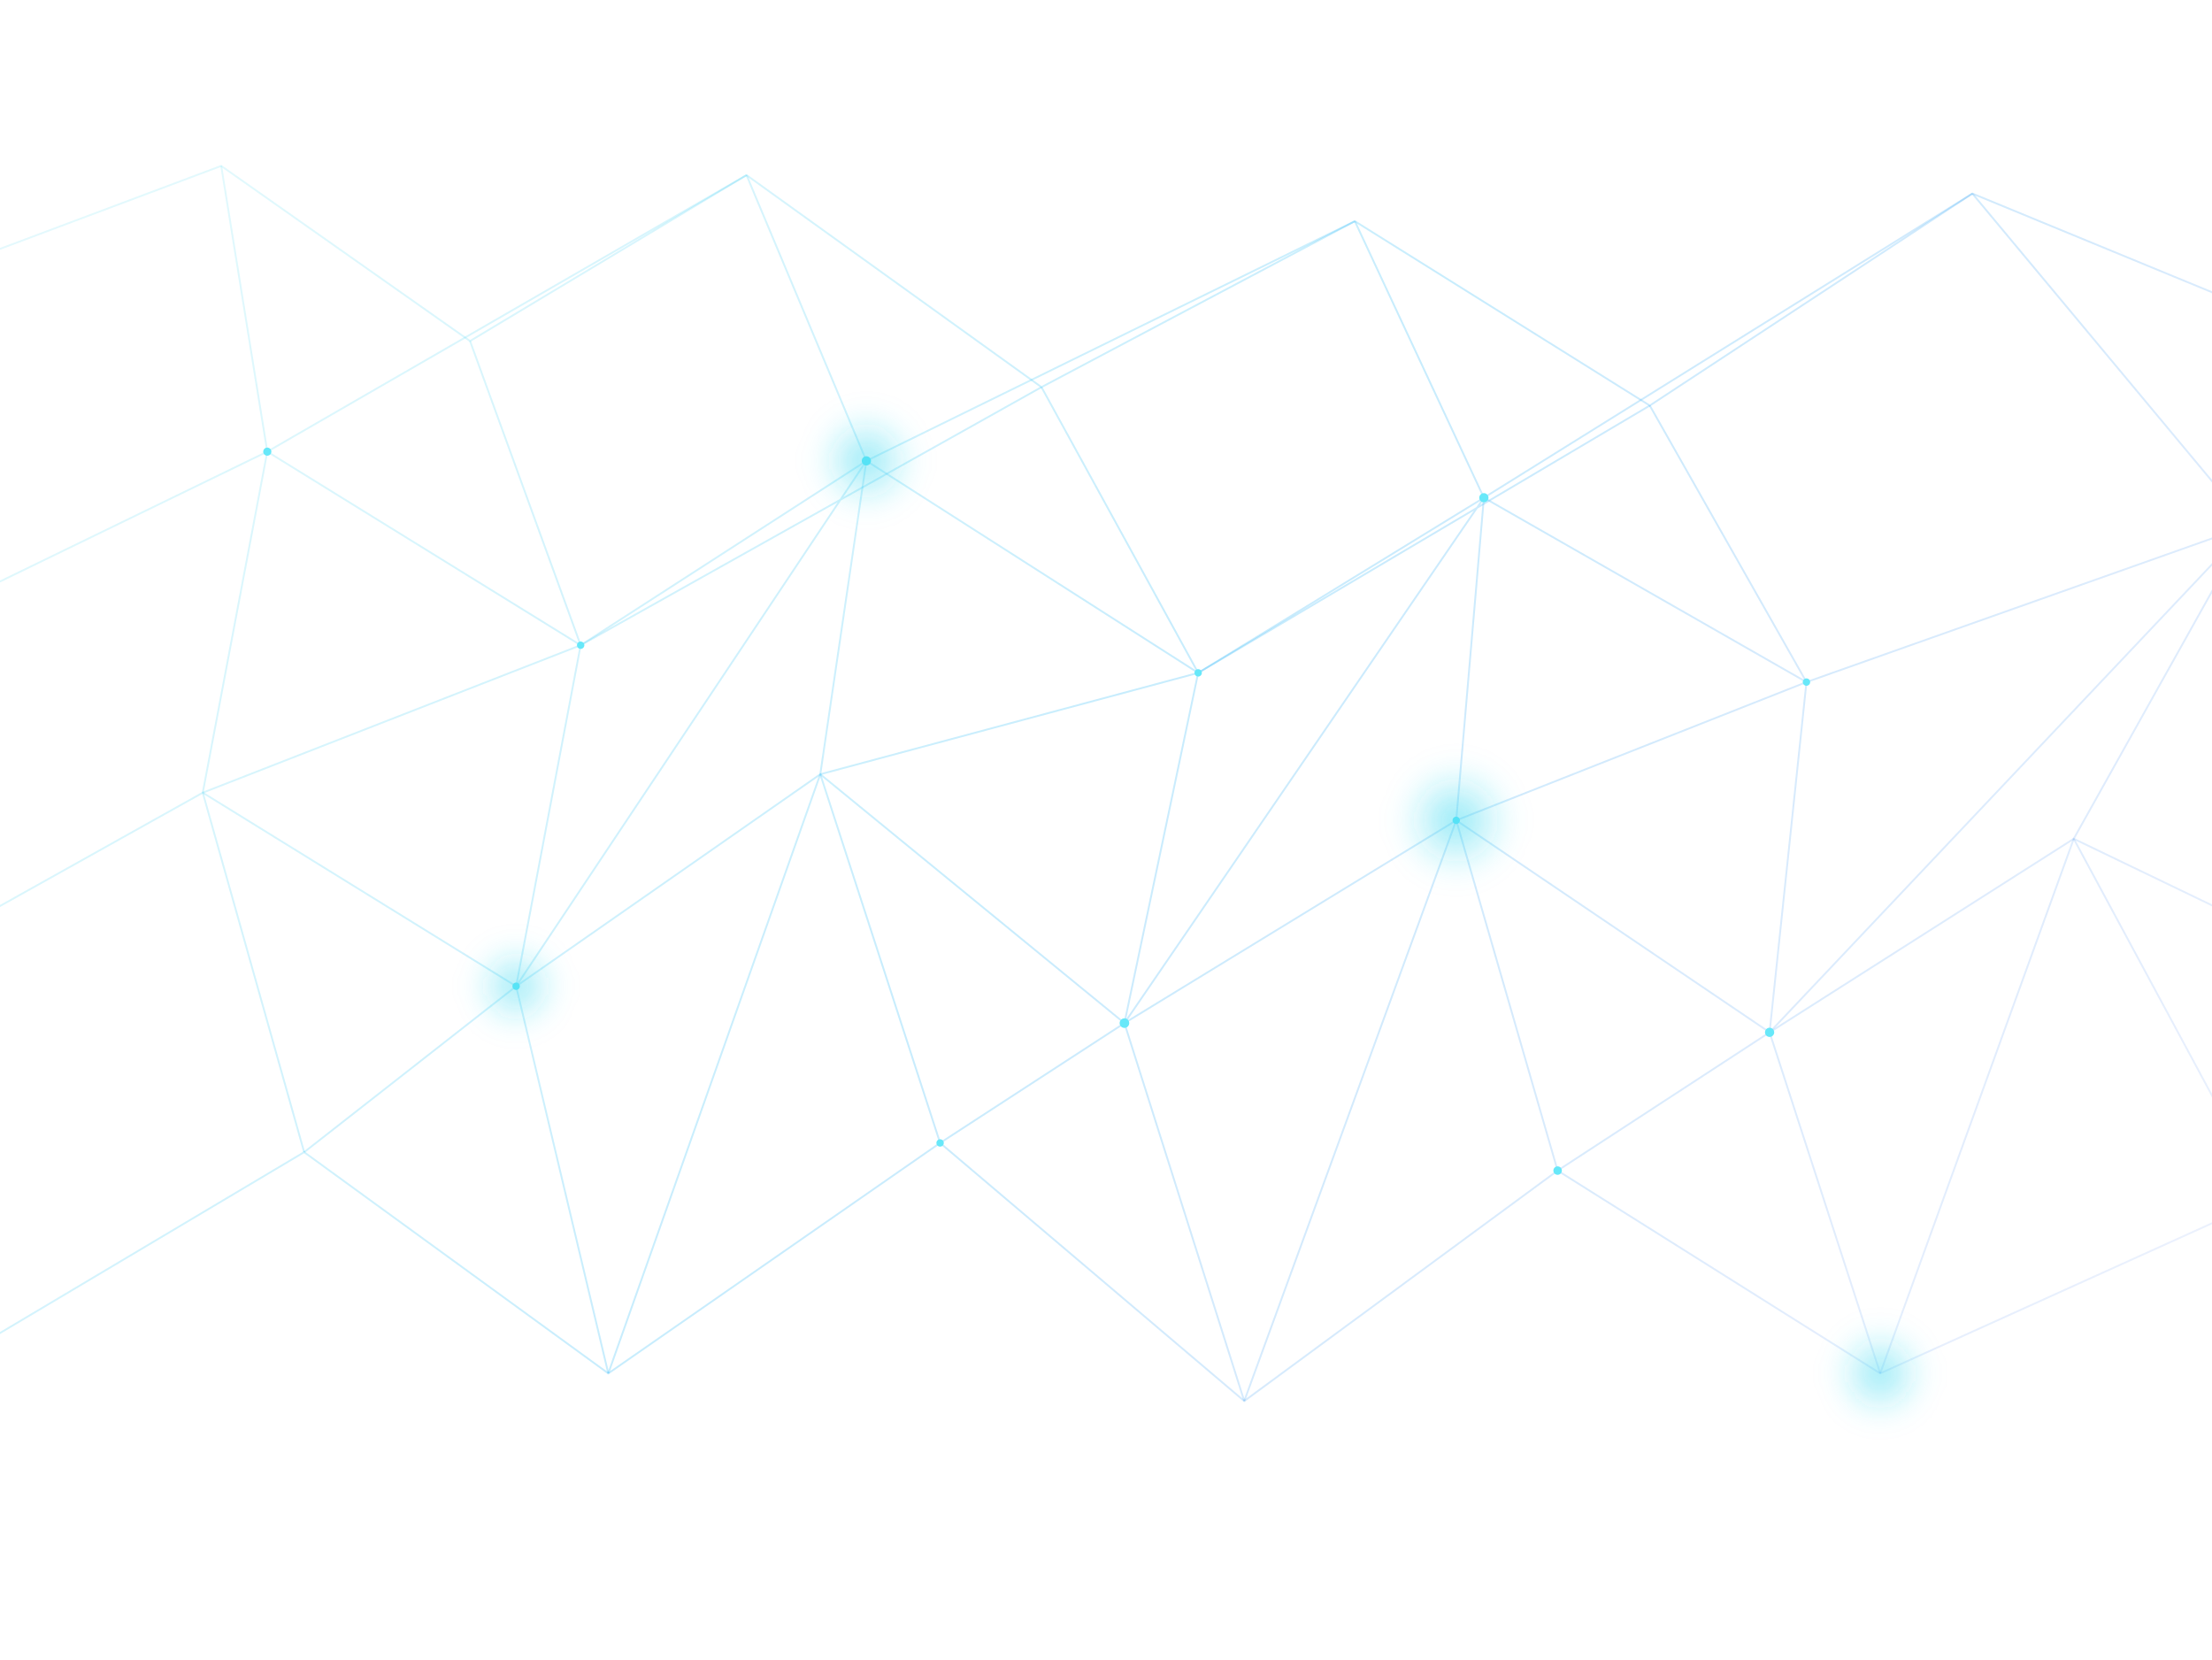
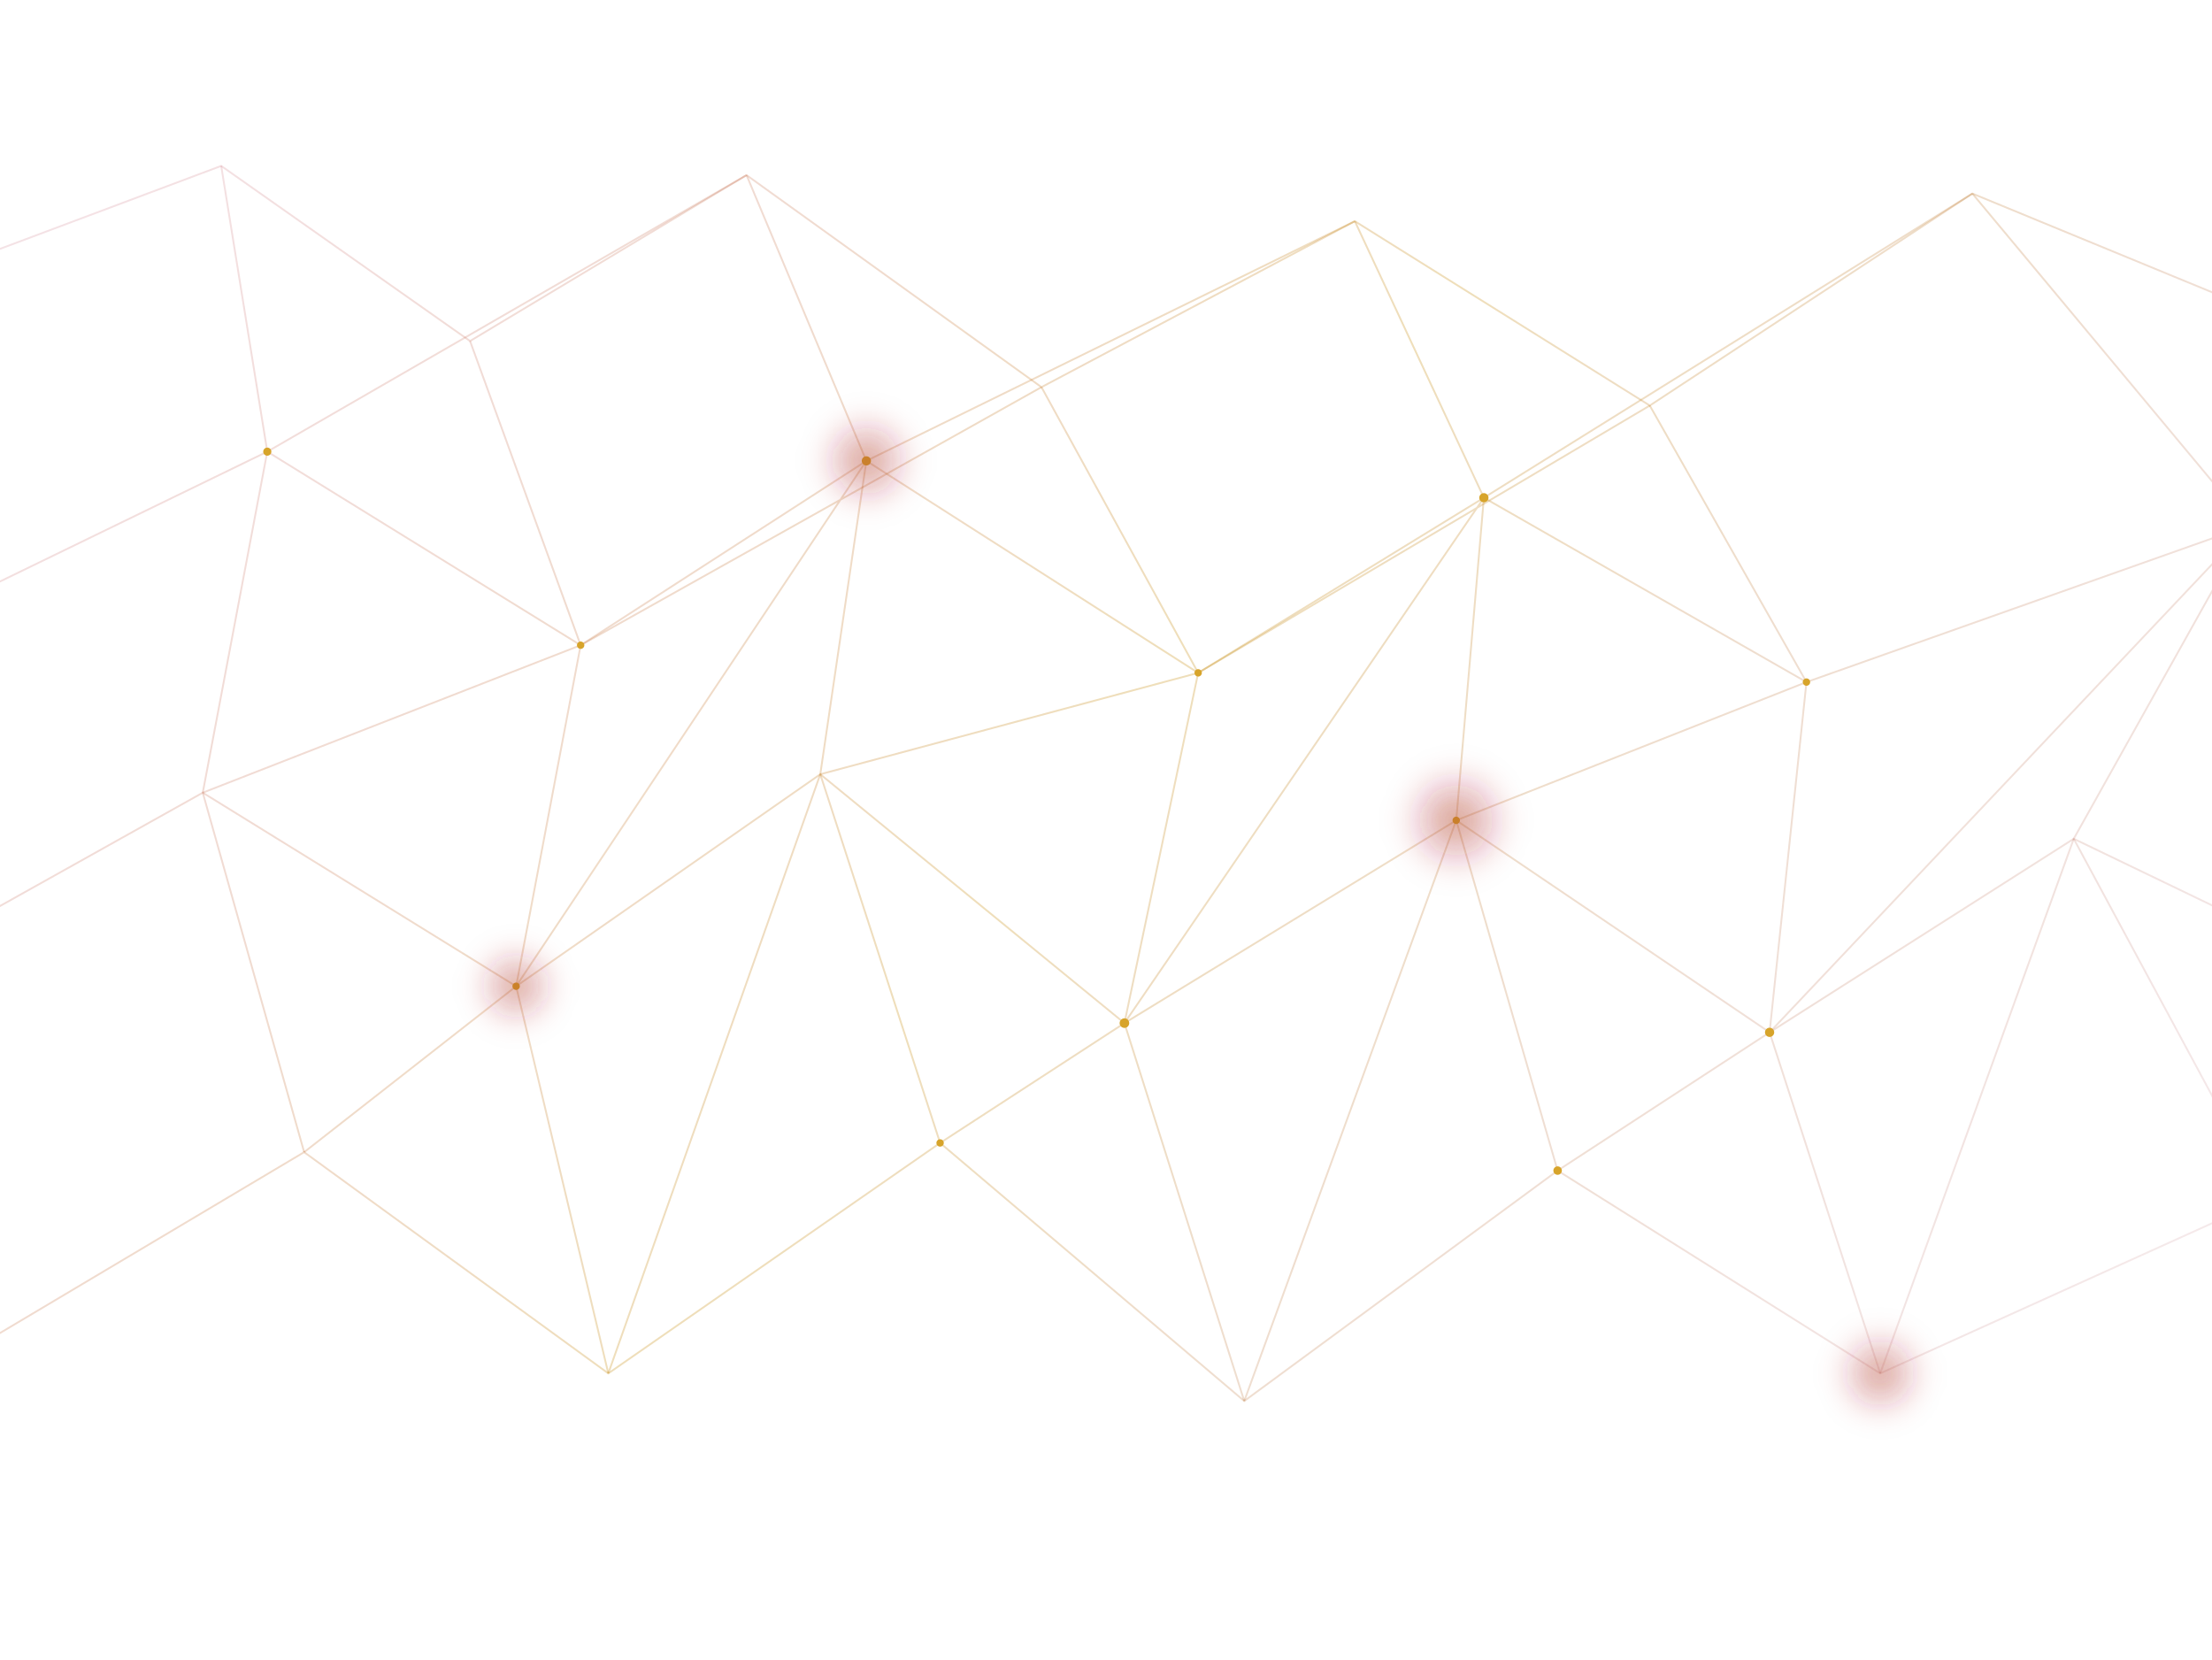
<svg xmlns="http://www.w3.org/2000/svg" width="1200" height="900" viewBox="0 0 1200 900" fill="none">
  <defs>
    <linearGradient id="c" x1="80" y1="60" x2="1120" y2="840" gradientUnits="userSpaceOnUse">
-       <stop stop-color="#22d3ee" stop-opacity=".12" />
-       <stop offset=".48" stop-color="#38bdf8" stop-opacity=".28" />
-       <stop offset="1" stop-color="#2563eb" stop-opacity=".08" />
+       <stop stop-color="#a80f2b" stop-opacity=".12" />
+       <stop offset=".48" stop-color="#c58a08" stop-opacity=".28" />
+       <stop offset="1" stop-color="#8f1025" stop-opacity=".08" />
    </linearGradient>
    <radialGradient id="n">
-       <stop stop-color="#67e8f9" stop-opacity=".9" />
-       <stop offset=".32" stop-color="#22d3ee" stop-opacity=".34" />
-       <stop offset="1" stop-color="#22d3ee" stop-opacity="0" />
+       <stop stop-color="#d7a42a" stop-opacity=".9" />
+       <stop offset=".32" stop-color="#a80f2b" stop-opacity=".34" />
+       <stop offset="1" stop-color="#a80f2b" stop-opacity="0" />
    </radialGradient>
    <filter id="g" x="-100%" y="-100%" width="300%" height="300%">
      <feGaussianBlur stdDeviation="8" />
    </filter>
  </defs>
  <g stroke="url(#c)" stroke-width="1">
    <path d="M-40 150L120 90 255 185 405 95 565 210 735 120 895 220 1070 105 1240 175" />
    <path d="M-30 330L145 245 315 350 470 250 650 365 805 270 980 370 1220 285" />
    <path d="M-60 525L110 430 280 535 445 420 610 555 790 445 960 560 1125 455 1260 520" />
    <path d="M-20 735L165 625 330 745 510 620 675 760 845 635 1020 745 1230 650" />
    <path d="M120 90L145 245 110 430 165 625M255 185L315 350 280 535 330 745M405 95L470 250 445 420 510 620M565 210L650 365 610 555 675 760M735 120L805 270 790 445 845 635M895 220L980 370 960 560 1020 745M1070 105L1220 285 1125 455 1230 650" />
    <path d="M145 245L405 95M315 350L565 210M470 250L735 120M650 365L895 220M805 270L1070 105M110 430L315 350M280 535L470 250M445 420L650 365M610 555L805 270M790 445L980 370M960 560L1220 285M165 625L280 535M330 745L445 420M510 620L610 555M675 760L790 445M845 635L960 560M1020 745L1125 455" />
  </g>
-   <g fill="#67e8f9">
+   <g fill="#d7a42a">
    <circle cx="145" cy="245" r="2.2" />
    <circle cx="315" cy="350" r="2" />
    <circle cx="470" cy="250" r="2.5" />
    <circle cx="650" cy="365" r="2" />
    <circle cx="805" cy="270" r="2.5" />
    <circle cx="980" cy="370" r="2" />
    <circle cx="280" cy="535" r="2" />
    <circle cx="610" cy="555" r="2.6" />
    <circle cx="790" cy="445" r="2" />
    <circle cx="960" cy="560" r="2.5" />
    <circle cx="510" cy="620" r="2" />
    <circle cx="845" cy="635" r="2.3" />
  </g>
  <g filter="url(#g)">
    <circle cx="470" cy="250" r="26" fill="url(#n)" />
    <circle cx="790" cy="445" r="30" fill="url(#n)" />
    <circle cx="280" cy="535" r="22" fill="url(#n)" />
    <circle cx="1020" cy="745" r="24" fill="url(#n)" />
  </g>
</svg>
